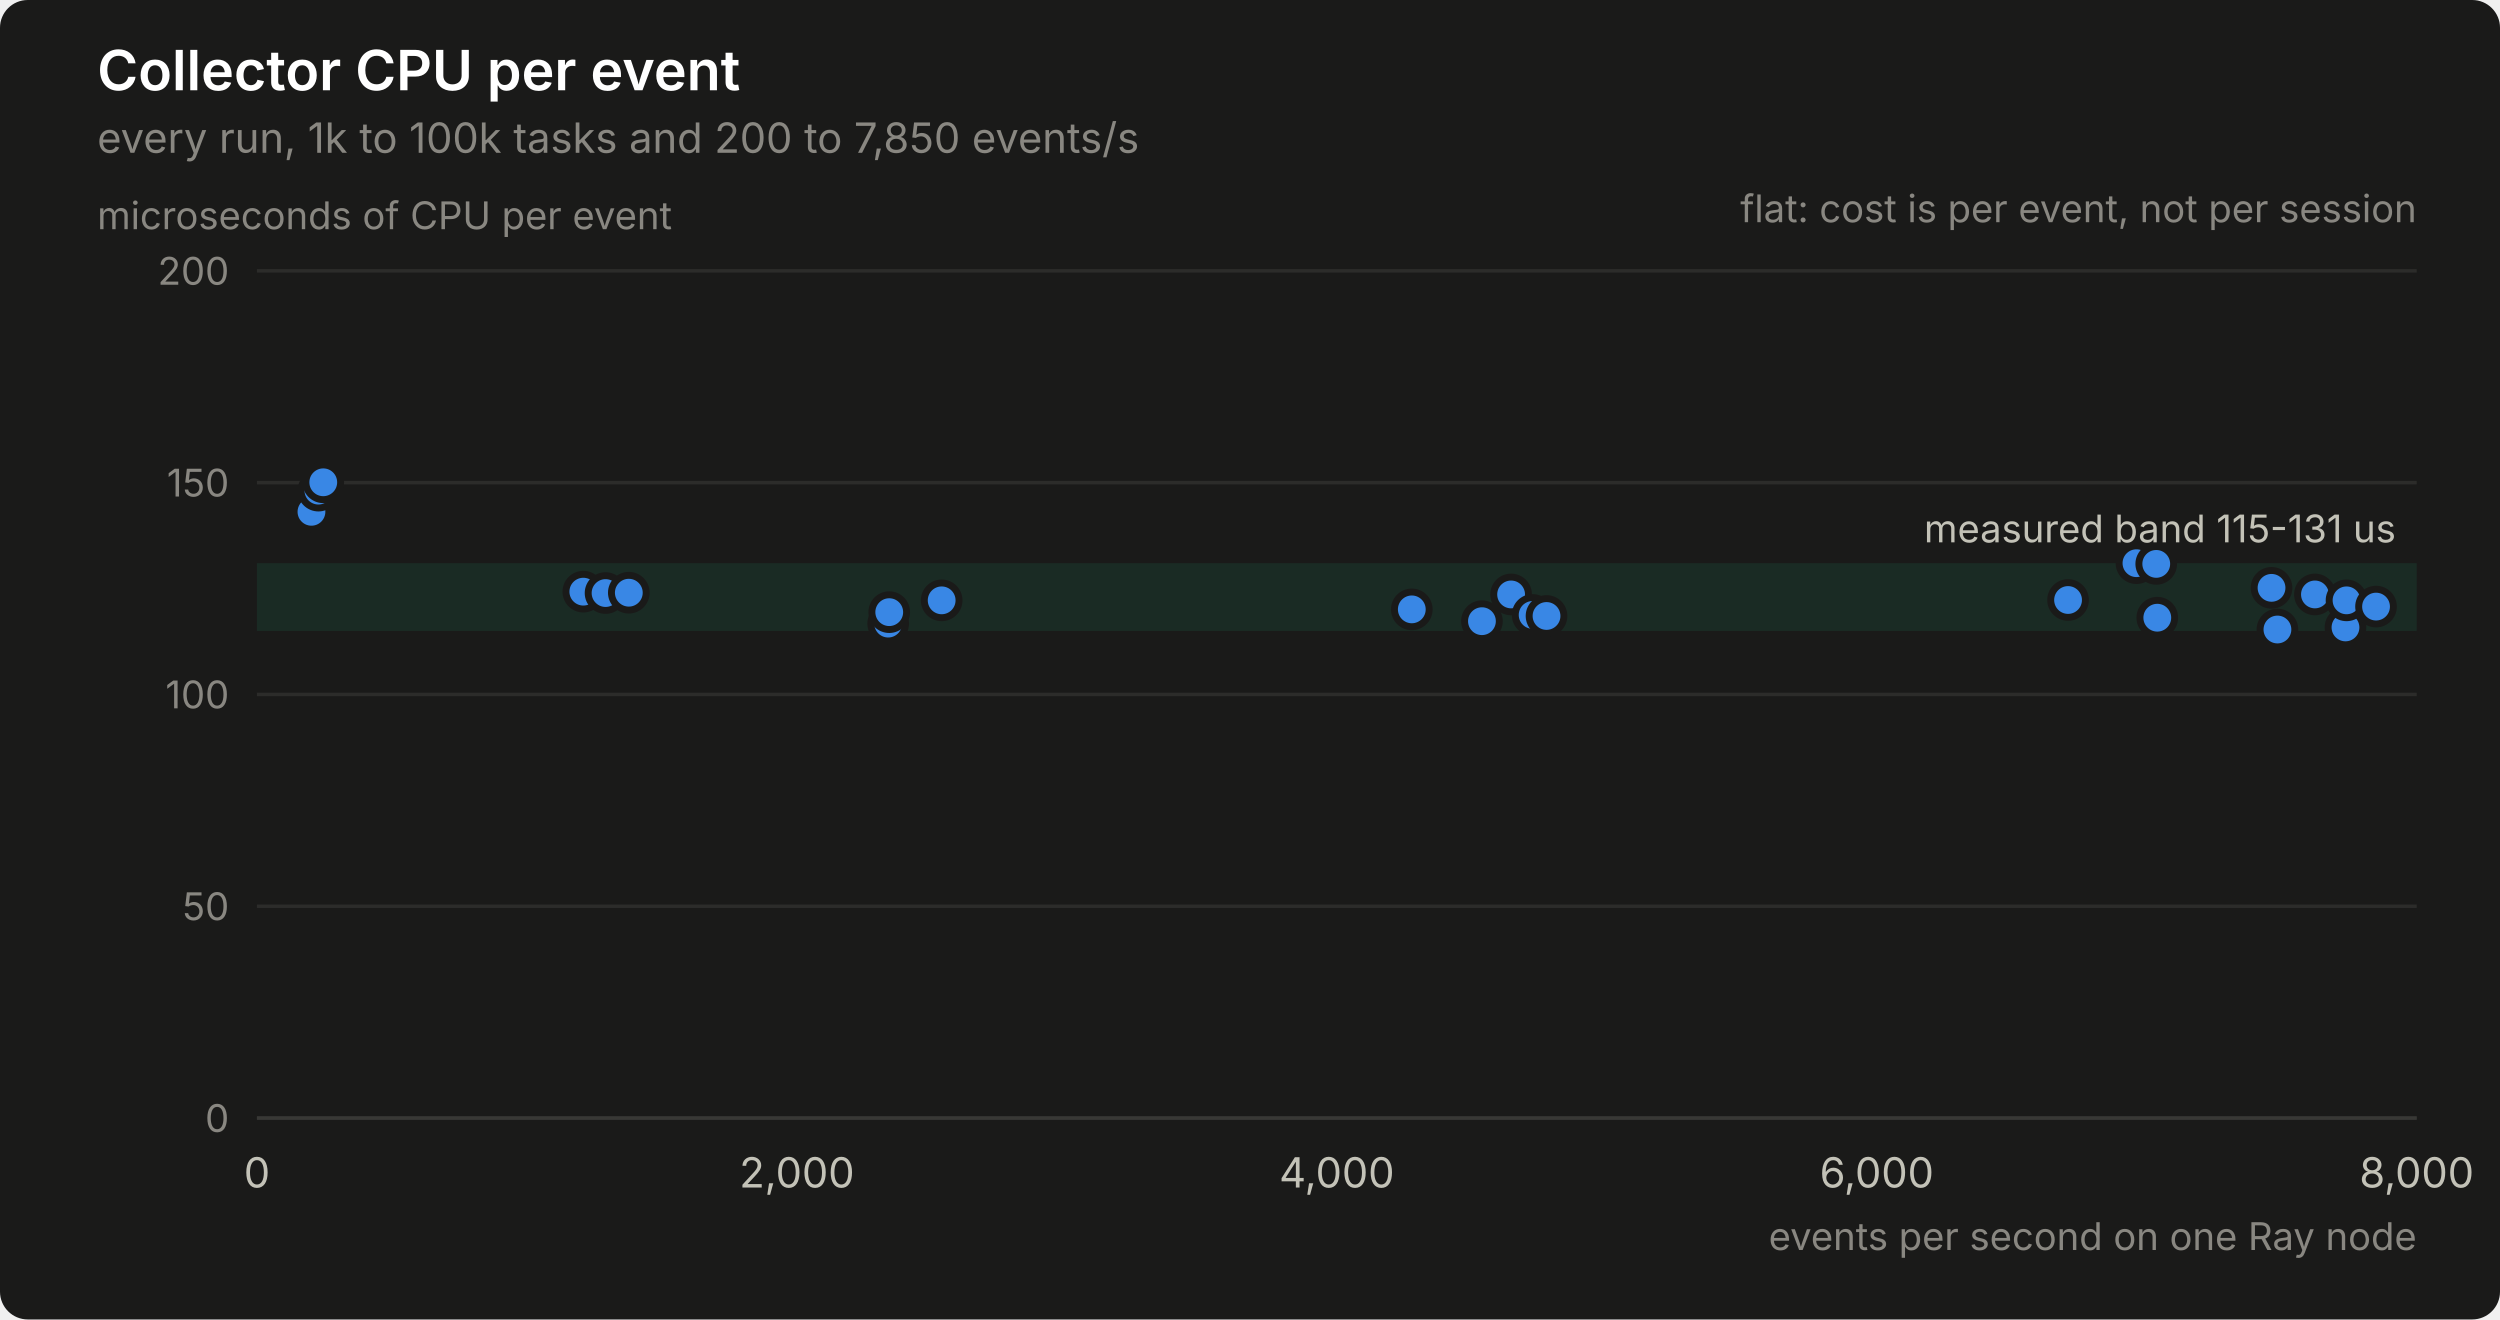
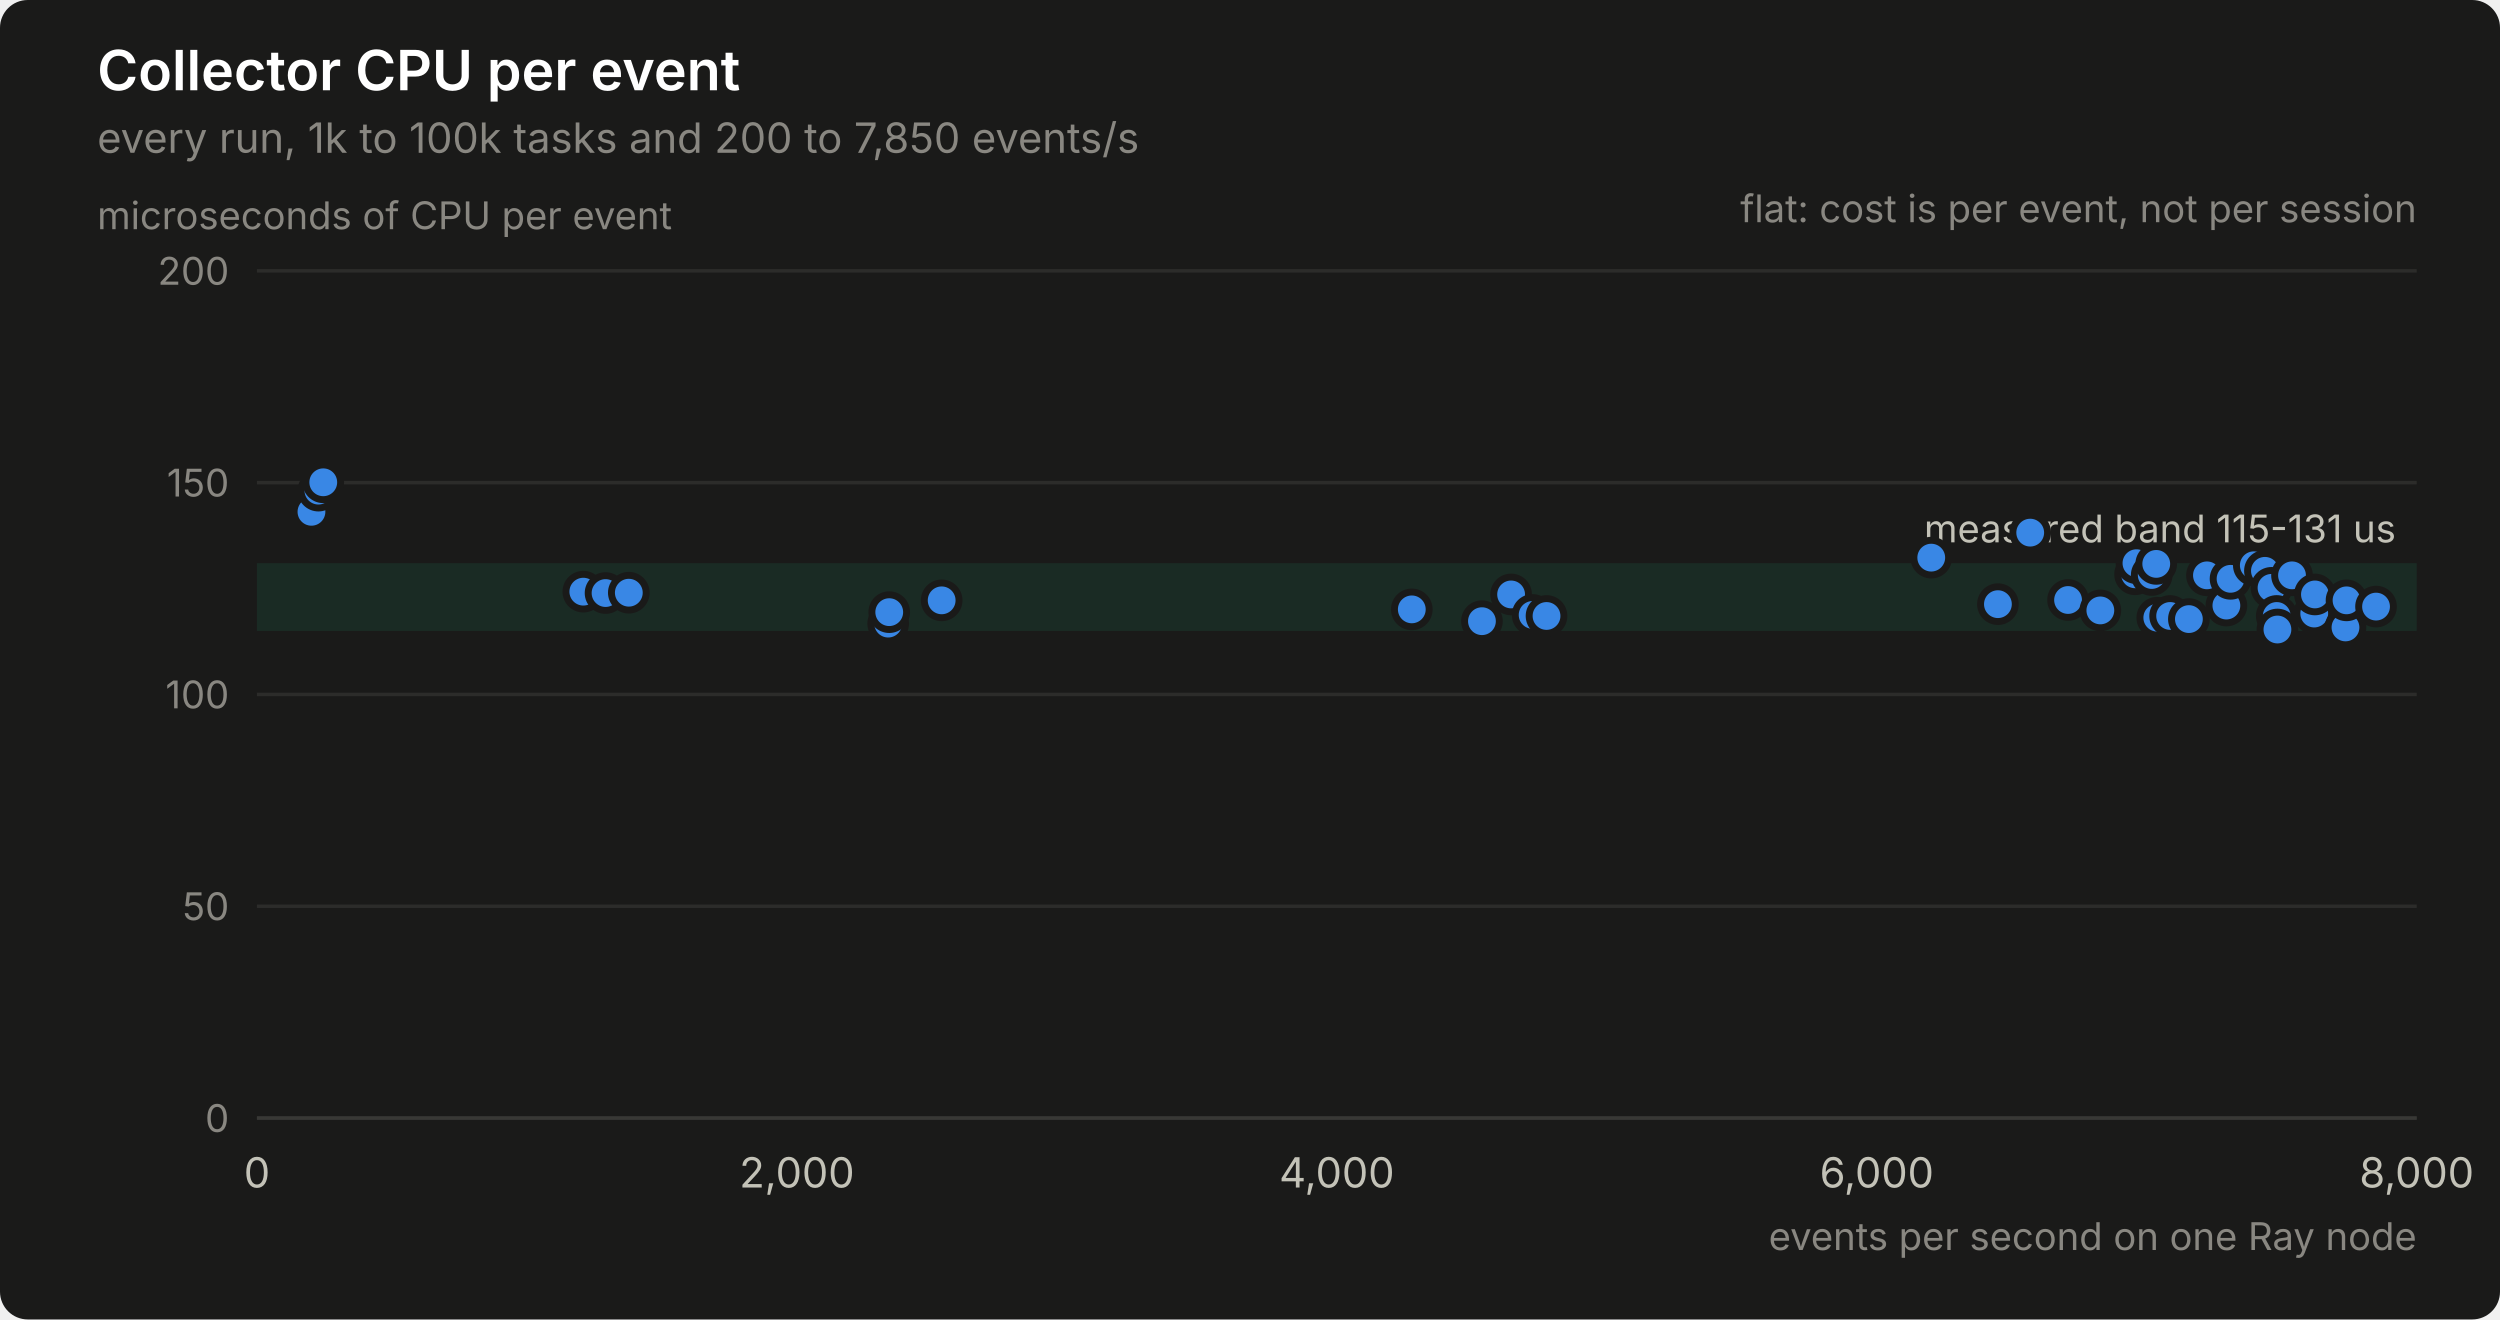
<svg xmlns="http://www.w3.org/2000/svg" viewBox="0 0 720 380" width="720" height="380" role="img">
  <rect width="720" height="380" fill="#1a1a19" rx="8" />
  <text x="28" y="26" font-family="system-ui,-apple-system,'Segoe UI',sans-serif" font-size="16" font-weight="600" fill="#ffffff">Collector CPU per event</text>
  <text x="28" y="44" font-family="system-ui,-apple-system,'Segoe UI',sans-serif" font-size="12" fill="#898781">every run, 1k to 100k tasks and 200 to 7,850 events/s</text>
  <line x1="74" y1="322.0" x2="696" y2="322.0" stroke="#2c2c2a" stroke-width="1" />
  <text x="66" y="326.0" text-anchor="end" font-family="system-ui,-apple-system,'Segoe UI',sans-serif" font-size="11" fill="#898781" font-variant-numeric="tabular-nums">0</text>
  <line x1="74" y1="261.0" x2="696" y2="261.0" stroke="#2c2c2a" stroke-width="1" />
  <text x="66" y="265.0" text-anchor="end" font-family="system-ui,-apple-system,'Segoe UI',sans-serif" font-size="11" fill="#898781" font-variant-numeric="tabular-nums">50</text>
  <line x1="74" y1="200.0" x2="696" y2="200.0" stroke="#2c2c2a" stroke-width="1" />
  <text x="66" y="204.0" text-anchor="end" font-family="system-ui,-apple-system,'Segoe UI',sans-serif" font-size="11" fill="#898781" font-variant-numeric="tabular-nums">100</text>
  <line x1="74" y1="139.0" x2="696" y2="139.0" stroke="#2c2c2a" stroke-width="1" />
  <text x="66" y="143.0" text-anchor="end" font-family="system-ui,-apple-system,'Segoe UI',sans-serif" font-size="11" fill="#898781" font-variant-numeric="tabular-nums">150</text>
  <line x1="74" y1="78.0" x2="696" y2="78.0" stroke="#2c2c2a" stroke-width="1" />
  <text x="66" y="82.0" text-anchor="end" font-family="system-ui,-apple-system,'Segoe UI',sans-serif" font-size="11" fill="#898781" font-variant-numeric="tabular-nums">200</text>
  <line x1="74" y1="322" x2="696" y2="322" stroke="#383835" stroke-width="1" />
  <text x="28" y="66" font-family="system-ui,-apple-system,'Segoe UI',sans-serif" font-size="11" fill="#898781">microseconds of CPU per event</text>
  <text x="136.2" y="342.0" text-anchor="middle" font-family="system-ui,-apple-system,'Segoe UI',sans-serif" font-size="12" fill="#c3c2b7" />
  <text x="260.6" y="342.0" text-anchor="middle" font-family="system-ui,-apple-system,'Segoe UI',sans-serif" font-size="12" fill="#c3c2b7" />
  <text x="385.0" y="342.0" text-anchor="middle" font-family="system-ui,-apple-system,'Segoe UI',sans-serif" font-size="12" fill="#c3c2b7" />
  <text x="509.4" y="342.0" text-anchor="middle" font-family="system-ui,-apple-system,'Segoe UI',sans-serif" font-size="12" fill="#c3c2b7" />
  <text x="633.8" y="342.0" text-anchor="middle" font-family="system-ui,-apple-system,'Segoe UI',sans-serif" font-size="12" fill="#c3c2b7" />
  <text x="74.0" y="342.0" text-anchor="middle" font-family="system-ui,-apple-system,'Segoe UI',sans-serif" font-size="12" fill="#c3c2b7" font-variant-numeric="tabular-nums">0</text>
  <text x="229.5" y="342.0" text-anchor="middle" font-family="system-ui,-apple-system,'Segoe UI',sans-serif" font-size="12" fill="#c3c2b7" font-variant-numeric="tabular-nums">2,000</text>
  <text x="385.0" y="342.0" text-anchor="middle" font-family="system-ui,-apple-system,'Segoe UI',sans-serif" font-size="12" fill="#c3c2b7" font-variant-numeric="tabular-nums">4,000</text>
  <text x="540.5" y="342.0" text-anchor="middle" font-family="system-ui,-apple-system,'Segoe UI',sans-serif" font-size="12" fill="#c3c2b7" font-variant-numeric="tabular-nums">6,000</text>
  <text x="696.0" y="342.0" text-anchor="middle" font-family="system-ui,-apple-system,'Segoe UI',sans-serif" font-size="12" fill="#c3c2b7" font-variant-numeric="tabular-nums">8,000</text>
  <text x="696" y="360.0" text-anchor="end" font-family="system-ui,-apple-system,'Segoe UI',sans-serif" font-size="11" fill="#898781">events per second on one Ray node</text>
  <rect x="74" y="162.2" width="622" height="19.5" fill="#199e70" opacity="0.13" />
  <text x="690" y="156.2" text-anchor="end" font-family="system-ui,-apple-system,'Segoe UI',sans-serif" font-size="11" fill="#c3c2b7">measured band 115-131 us</text>
  <circle cx="89.7" cy="147.4" r="5" fill="#3987e5" stroke="#1a1a19" stroke-width="2" />
  <circle cx="91.7" cy="141.3" r="5" fill="#3987e5" stroke="#1a1a19" stroke-width="2" />
  <circle cx="93.1" cy="138.9" r="5" fill="#3987e5" stroke="#1a1a19" stroke-width="2" />
  <circle cx="168.0" cy="170.4" r="5" fill="#3987e5" stroke="#1a1a19" stroke-width="2" />
  <circle cx="174.4" cy="170.8" r="5" fill="#3987e5" stroke="#1a1a19" stroke-width="2" />
  <circle cx="181.1" cy="170.7" r="5" fill="#3987e5" stroke="#1a1a19" stroke-width="2" />
  <circle cx="255.8" cy="179.6" r="5" fill="#3987e5" stroke="#1a1a19" stroke-width="2" />
  <circle cx="256.1" cy="176.3" r="5" fill="#3987e5" stroke="#1a1a19" stroke-width="2" />
  <circle cx="271.2" cy="172.9" r="5" fill="#3987e5" stroke="#1a1a19" stroke-width="2" />
  <circle cx="406.6" cy="175.5" r="5" fill="#3987e5" stroke="#1a1a19" stroke-width="2" />
  <circle cx="426.8" cy="178.9" r="5" fill="#3987e5" stroke="#1a1a19" stroke-width="2" />
  <circle cx="435.2" cy="171.2" r="5" fill="#3987e5" stroke="#1a1a19" stroke-width="2" />
  <circle cx="441.4" cy="177.1" r="5" fill="#3987e5" stroke="#1a1a19" stroke-width="2" />
  <circle cx="445.4" cy="177.4" r="5" fill="#3987e5" stroke="#1a1a19" stroke-width="2" />
+   <circle cx="556.2" cy="160.6" r="5" fill="#3987e5" stroke="#1a1a19" stroke-width="2" />
+   <circle cx="575.4" cy="174.0" r="5" fill="#3987e5" stroke="#1a1a19" stroke-width="2" />
+   <circle cx="584.7" cy="153.4" r="5" fill="#3987e5" stroke="#1a1a19" stroke-width="2" />
  <circle cx="595.6" cy="172.8" r="5" fill="#3987e5" stroke="#1a1a19" stroke-width="2" />
+   <circle cx="604.9" cy="175.8" r="5" fill="#3987e5" stroke="#1a1a19" stroke-width="2" />
+   <circle cx="614.9" cy="165.4" r="5" fill="#3987e5" stroke="#1a1a19" stroke-width="2" />
  <circle cx="615.3" cy="162.2" r="5" fill="#3987e5" stroke="#1a1a19" stroke-width="2" />
+   <circle cx="619.7" cy="165.6" r="5" fill="#3987e5" stroke="#1a1a19" stroke-width="2" />
  <circle cx="621.0" cy="162.4" r="5" fill="#3987e5" stroke="#1a1a19" stroke-width="2" />
  <circle cx="621.3" cy="177.9" r="5" fill="#3987e5" stroke="#1a1a19" stroke-width="2" />
+   <circle cx="625.0" cy="177.4" r="5" fill="#3987e5" stroke="#1a1a19" stroke-width="2" />
+   <circle cx="630.4" cy="178.3" r="5" fill="#3987e5" stroke="#1a1a19" stroke-width="2" />
+   <circle cx="635.6" cy="165.7" r="5" fill="#3987e5" stroke="#1a1a19" stroke-width="2" />
+   <circle cx="641.2" cy="174.4" r="5" fill="#3987e5" stroke="#1a1a19" stroke-width="2" />
+   <circle cx="642.4" cy="166.7" r="5" fill="#3987e5" stroke="#1a1a19" stroke-width="2" />
+   <circle cx="649.1" cy="162.8" r="5" fill="#3987e5" stroke="#1a1a19" stroke-width="2" />
+   <circle cx="652.3" cy="164.4" r="5" fill="#3987e5" stroke="#1a1a19" stroke-width="2" />
  <circle cx="654.2" cy="169.3" r="5" fill="#3987e5" stroke="#1a1a19" stroke-width="2" />
+   <circle cx="655.7" cy="177.4" r="5" fill="#3987e5" stroke="#1a1a19" stroke-width="2" />
  <circle cx="655.9" cy="181.3" r="5" fill="#3987e5" stroke="#1a1a19" stroke-width="2" />
+   <circle cx="660.1" cy="165.7" r="5" fill="#3987e5" stroke="#1a1a19" stroke-width="2" />
+   <circle cx="666.5" cy="176.7" r="5" fill="#3987e5" stroke="#1a1a19" stroke-width="2" />
  <circle cx="666.7" cy="171.2" r="5" fill="#3987e5" stroke="#1a1a19" stroke-width="2" />
  <circle cx="675.5" cy="180.7" r="5" fill="#3987e5" stroke="#1a1a19" stroke-width="2" />
  <circle cx="675.8" cy="172.9" r="5" fill="#3987e5" stroke="#1a1a19" stroke-width="2" />
  <circle cx="684.3" cy="174.7" r="5" fill="#3987e5" stroke="#1a1a19" stroke-width="2" />
+   <circle cx="742.8" cy="166.6" r="5" fill="#3987e5" stroke="#1a1a19" stroke-width="2" />
+   <circle cx="748.0" cy="161.8" r="5" fill="#3987e5" stroke="#1a1a19" stroke-width="2" />
  <text x="696" y="64" text-anchor="end" font-family="system-ui,-apple-system,'Segoe UI',sans-serif" font-size="11" fill="#898781">flat: cost is per event, not per session</text>
</svg>
